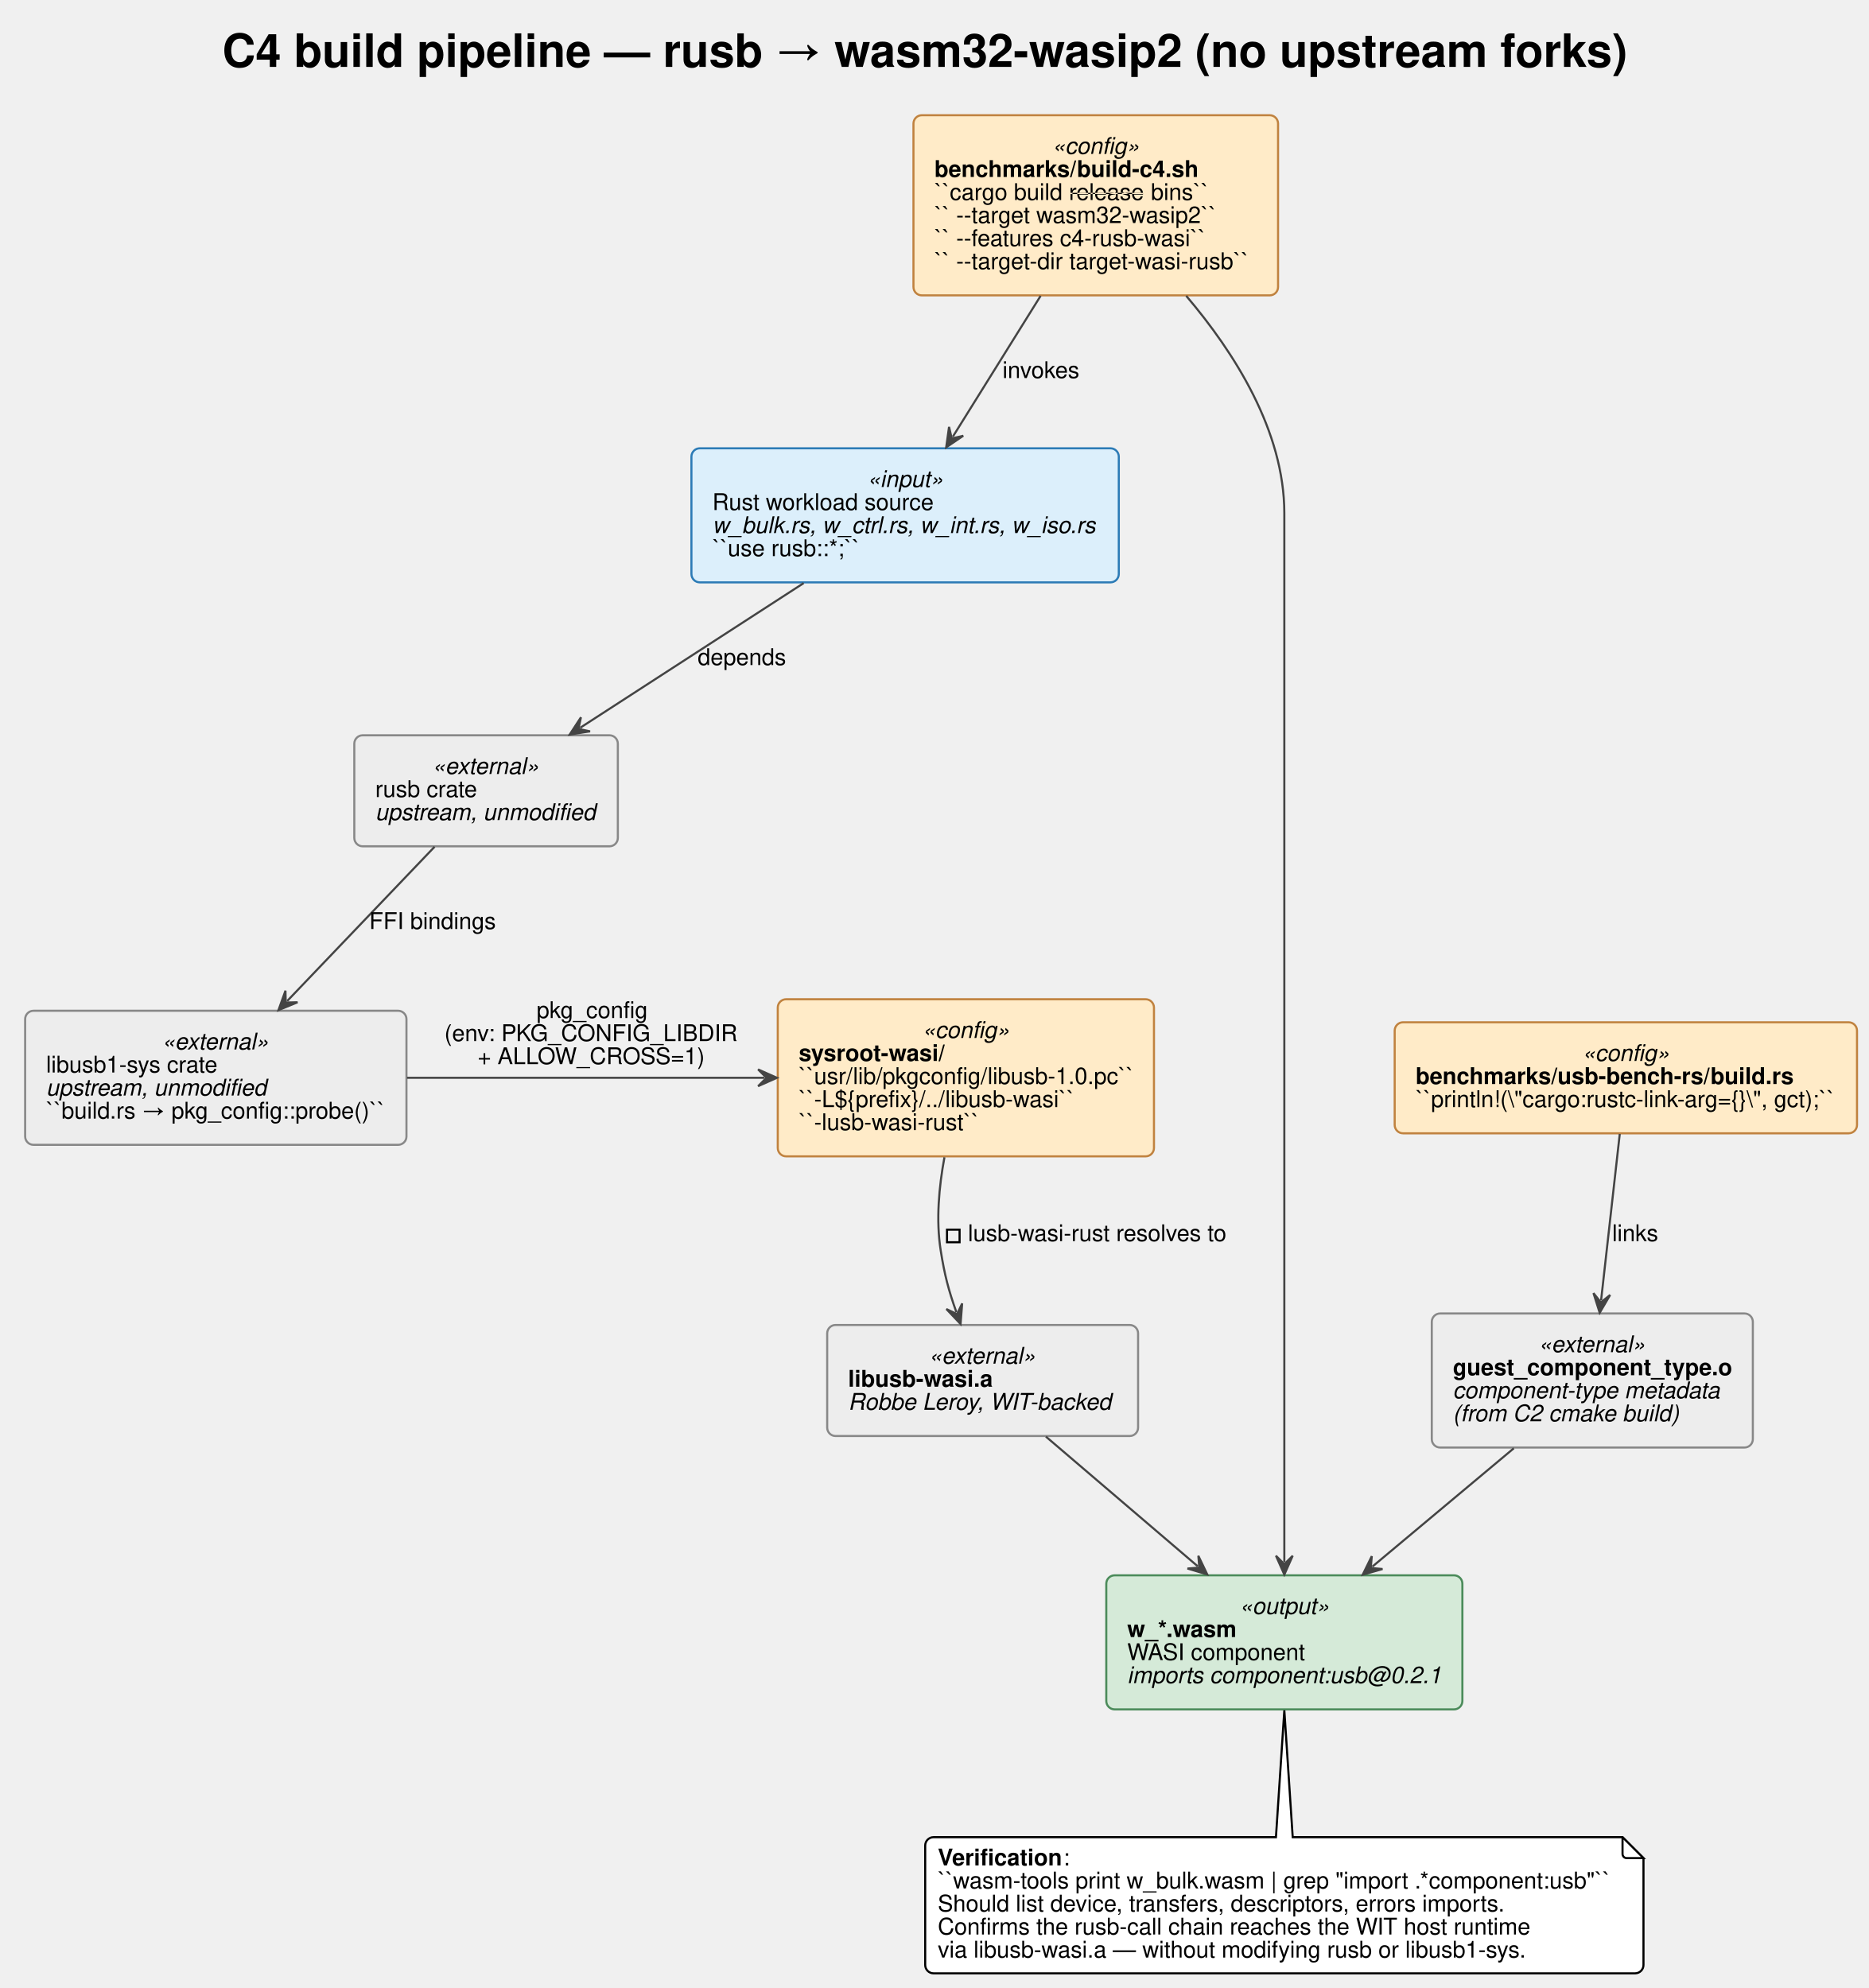
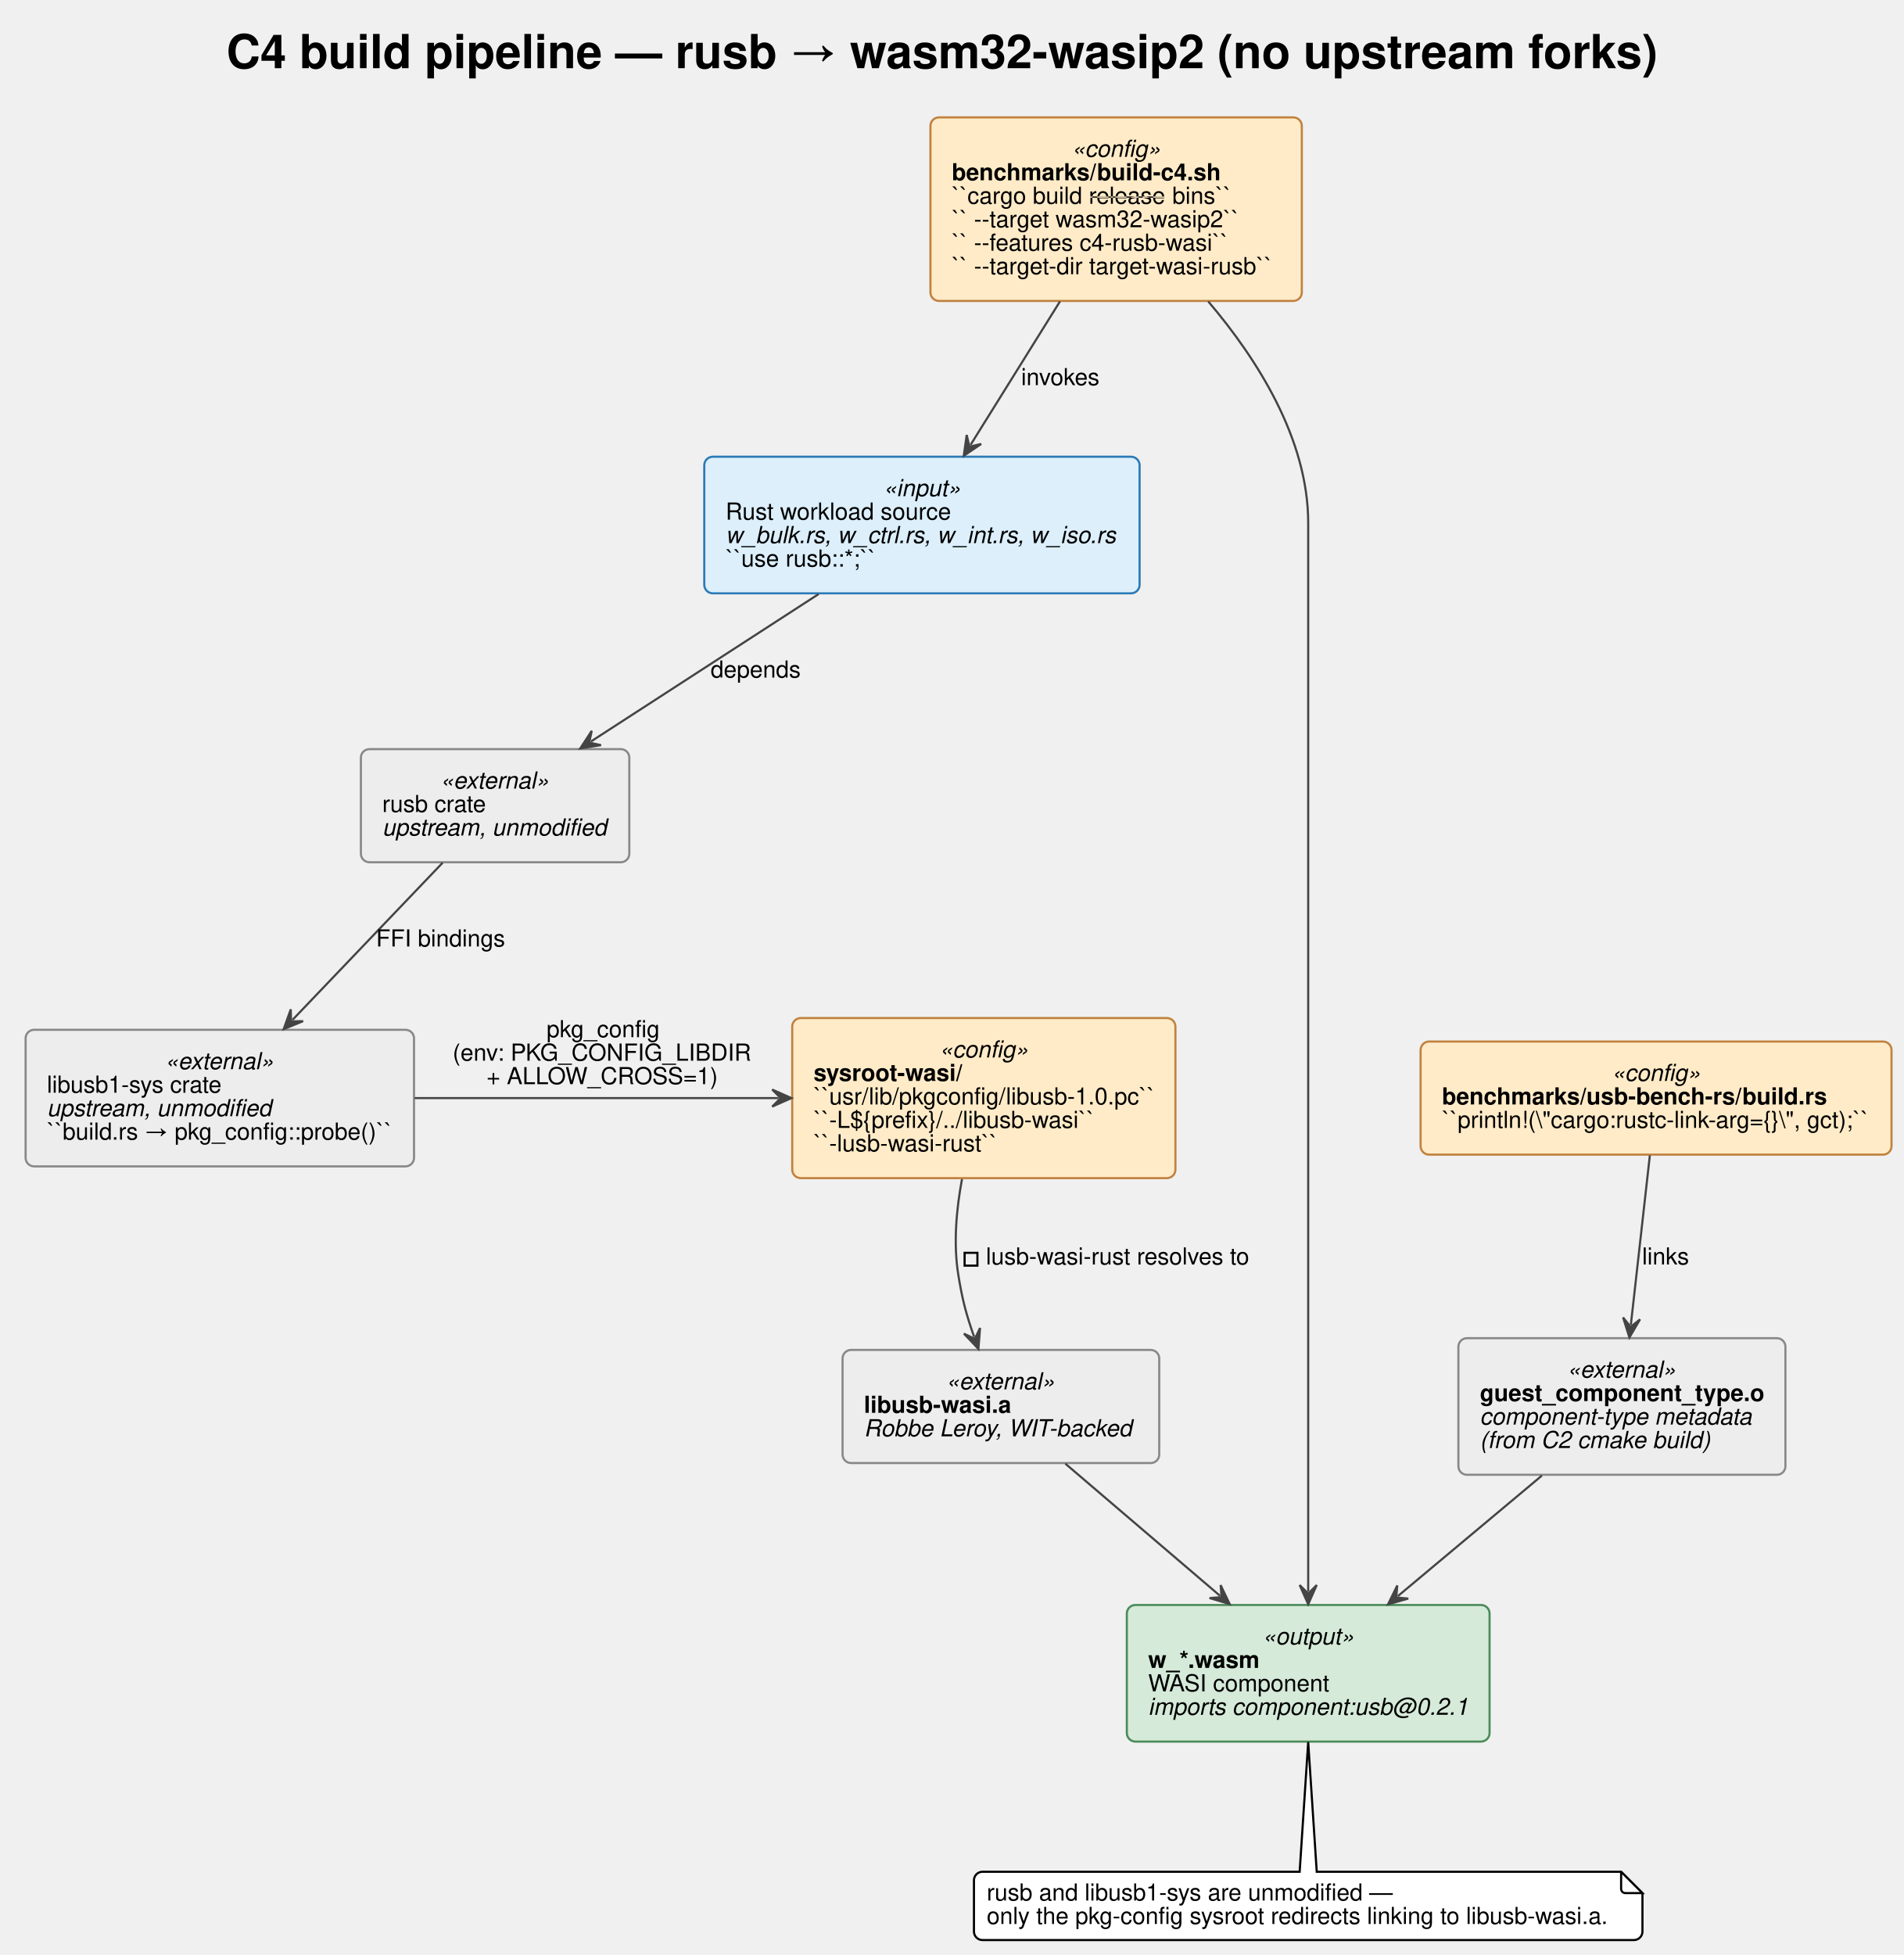
- <svg xmlns="http://www.w3.org/2000/svg" contentStyleType="text/css" data-diagram-type="DESCRIPTION" height="949px" preserveAspectRatio="none" style="width:892px;height:949px;background:#FFFFFF;" version="1.1" viewBox="0 0 892 949" width="892px" zoomAndPan="magnify">
+ <svg xmlns="http://www.w3.org/2000/svg" contentStyleType="text/css" data-diagram-type="DESCRIPTION" height="916px" preserveAspectRatio="none" style="width:892px;height:916px;background:#FFFFFF;" version="1.1" viewBox="0 0 892 916" width="892px" zoomAndPan="magnify">
  <defs />
  <g>
    <g class="title" data-source-line="8">
      <text fill="#000000" font-family="'Helvetica'" font-size="22" font-weight="bold" lengthAdjust="spacing" textLength="671.14" x="106.1" y="31.94">C4 build pipeline — rusb → wasm32-wasip2 (no upstream forks)</text>
    </g>
    <g class="entity" data-entity="src" data-source-line="21" data-uid="ent0002" id="entity_src">
      <rect fill="#DCEFFB" height="64" rx="4" ry="4" style="stroke:#2C7BB6;stroke-width:1;" width="203.981" x="330.01" y="214" />
      <text fill="#000000" font-family="'Helvetica'" font-size="11" font-style="italic" lengthAdjust="spacing" textLength="36.088" x="413.957" y="232.47">«input»</text>
      <text fill="#000000" font-family="'Helvetica'" font-size="11" lengthAdjust="spacing" textLength="105.768" x="340.01" y="243.47">Rust workload source</text>
      <text fill="#000000" font-family="'Helvetica'" font-size="11" font-style="italic" lengthAdjust="spacing" textLength="183.981" x="340.01" y="254.47">w_bulk.rs, w_ctrl.rs, w_int.rs, w_iso.rs</text>
      <text fill="#000000" font-family="'Helvetica'" font-size="11" lengthAdjust="spacing" textLength="70.291" x="340.01" y="265.47">``use rusb::*;``</text>
    </g>
    <g class="entity" data-entity="rusb" data-source-line="22" data-uid="ent0003" id="entity_rusb">
      <rect fill="#EDEDED" height="53" rx="4" ry="4" style="stroke:#888888;stroke-width:1;" width="125.778" x="169.11" y="351" />
      <text fill="#000000" font-family="'Helvetica'" font-size="11" font-style="italic" lengthAdjust="spacing" textLength="51.369" x="206.315" y="369.47">«external»</text>
      <text fill="#000000" font-family="'Helvetica'" font-size="11" lengthAdjust="spacing" textLength="48.909" x="179.11" y="380.47">rusb crate</text>
      <text fill="#000000" font-family="'Helvetica'" font-size="11" font-style="italic" lengthAdjust="spacing" textLength="105.778" x="179.11" y="391.47">upstream, unmodified</text>
    </g>
    <g class="entity" data-entity="sys" data-source-line="23" data-uid="ent0004" id="entity_sys">
      <rect fill="#EDEDED" height="64" rx="4" ry="4" style="stroke:#888888;stroke-width:1;" width="182.003" x="12" y="482.5" />
      <text fill="#000000" font-family="'Helvetica'" font-size="11" font-style="italic" lengthAdjust="spacing" textLength="51.369" x="77.317" y="500.97">«external»</text>
      <text fill="#000000" font-family="'Helvetica'" font-size="11" lengthAdjust="spacing" textLength="82.532" x="22" y="511.97">libusb1-sys crate</text>
      <text fill="#000000" font-family="'Helvetica'" font-size="11" font-style="italic" lengthAdjust="spacing" textLength="105.778" x="22" y="522.97">upstream, unmodified</text>
      <text fill="#000000" font-family="'Helvetica'" font-size="11" lengthAdjust="spacing" textLength="162.003" x="22" y="533.97">``build.rs → pkg_config::probe()``</text>
    </g>
    <g class="entity" data-entity="sysroot" data-source-line="24" data-uid="ent0005" id="entity_sysroot">
      <rect fill="#FFEBC8" height="75" rx="4" ry="4" style="stroke:#C0823F;stroke-width:1;" width="179.565" x="371.22" y="477" />
      <text fill="#000000" font-family="'Helvetica'" font-size="11" font-style="italic" lengthAdjust="spacing" textLength="41.588" x="440.208" y="495.47">«config»</text>
      <text fill="#000000" font-family="'Helvetica'" font-size="11" font-weight="bold" lengthAdjust="spacing" textLength="70.302" x="381.22" y="506.47">sysroot-wasi/</text>
      <text fill="#000000" font-family="'Helvetica'" font-size="11" lengthAdjust="spacing" textLength="159.565" x="381.22" y="517.47">``usr/lib/pkgconfig/libusb-1.0.pc``</text>
      <text fill="#000000" font-family="'Helvetica'" font-size="11" lengthAdjust="spacing" textLength="131.431" x="381.22" y="528.47">``-L${prefix}/../libusb-wasi``</text>
      <text fill="#000000" font-family="'Helvetica'" font-size="11" lengthAdjust="spacing" textLength="86.163" x="381.22" y="539.47">``-lusb-wasi-rust``</text>
    </g>
    <g class="entity" data-entity="a" data-source-line="25" data-uid="ent0006" id="entity_a">
      <rect fill="#EDEDED" height="53" rx="4" ry="4" style="stroke:#888888;stroke-width:1;" width="148.391" x="394.81" y="632.5" />
      <text fill="#000000" font-family="'Helvetica'" font-size="11" font-style="italic" lengthAdjust="spacing" textLength="51.369" x="443.321" y="650.97">«external»</text>
      <text fill="#000000" font-family="'Helvetica'" font-size="11" font-weight="bold" lengthAdjust="spacing" textLength="69.072" x="404.81" y="661.97">libusb-wasi.a</text>
      <text fill="#000000" font-family="'Helvetica'" font-size="11" font-style="italic" lengthAdjust="spacing" textLength="128.391" x="404.81" y="672.97">Robbe Leroy, WIT-backed</text>
    </g>
    <g class="entity" data-entity="gct" data-source-line="26" data-uid="ent0007" id="entity_gct">
      <rect fill="#EDEDED" height="64" rx="4" ry="4" style="stroke:#888888;stroke-width:1;" width="153.241" x="683.38" y="627" />
      <text fill="#000000" font-family="'Helvetica'" font-size="11" font-style="italic" lengthAdjust="spacing" textLength="51.369" x="734.316" y="645.47">«external»</text>
      <text fill="#000000" font-family="'Helvetica'" font-size="11" font-weight="bold" lengthAdjust="spacing" textLength="133.241" x="693.38" y="656.47">guest_component_type.o</text>
      <text fill="#000000" font-family="'Helvetica'" font-size="11" font-style="italic" lengthAdjust="spacing" textLength="127.8" x="693.38" y="667.47">component-type metadata</text>
      <text fill="#000000" font-family="'Helvetica'" font-size="11" font-style="italic" lengthAdjust="spacing" textLength="108.195" x="693.38" y="678.47">(from C2 cmake build)</text>
    </g>
    <g class="entity" data-entity="cargo" data-source-line="33" data-uid="ent0012" id="entity_cargo">
      <rect fill="#FFEBC8" height="86" rx="4" ry="4" style="stroke:#C0823F;stroke-width:1;" width="174.022" x="435.99" y="55" />
      <text fill="#000000" font-family="'Helvetica'" font-size="11" font-style="italic" lengthAdjust="spacing" textLength="41.588" x="502.207" y="73.47">«config»</text>
      <text fill="#000000" font-family="'Helvetica'" font-size="11" font-weight="bold" lengthAdjust="spacing" textLength="125.925" x="445.99" y="84.47">benchmarks/build-c4.sh</text>
      <text fill="#000000" font-family="'Helvetica'" font-size="11" lengthAdjust="spacing" textLength="61.139" x="445.99" y="95.47">``cargo build</text>
      <text fill="#000000" font-family="'Helvetica'" font-size="11" lengthAdjust="spacing" text-decoration="line-through" textLength="36.078" x="510.185" y="95.47">release</text>
      <text fill="#000000" font-family="'Helvetica'" font-size="11" lengthAdjust="spacing" textLength="27.505" x="549.319" y="95.47">bins``</text>
      <text fill="#000000" font-family="'Helvetica'" font-size="11" lengthAdjust="spacing" textLength="138.139" x="445.99" y="106.47">``  --target wasm32-wasip2``</text>
      <text fill="#000000" font-family="'Helvetica'" font-size="11" lengthAdjust="spacing" textLength="133.241" x="445.99" y="117.47">``  --features c4-rusb-wasi``</text>
      <text fill="#000000" font-family="'Helvetica'" font-size="11" lengthAdjust="spacing" textLength="154.022" x="445.99" y="128.47">``  --target-dir target-wasi-rusb``</text>
    </g>
    <g class="entity" data-entity="buildrs" data-source-line="35" data-uid="ent0013" id="entity_buildrs">
      <rect fill="#FFEBC8" height="53" rx="4" ry="4" style="stroke:#C0823F;stroke-width:1;" width="220.669" x="665.67" y="488" />
      <text fill="#000000" font-family="'Helvetica'" font-size="11" font-style="italic" lengthAdjust="spacing" textLength="41.588" x="755.211" y="506.47">«config»</text>
      <text fill="#000000" font-family="'Helvetica'" font-size="11" font-weight="bold" lengthAdjust="spacing" textLength="180.318" x="675.67" y="517.47">benchmarks/usb-bench-rs/build.rs</text>
      <text fill="#000000" font-family="'Helvetica'" font-size="11" lengthAdjust="spacing" textLength="200.669" x="675.67" y="528.47">``println!(\"cargo:rustc-link-arg={}\", gct);``</text>
    </g>
    <g class="entity" data-entity="wasm" data-source-line="40" data-uid="ent0016" id="entity_wasm">
      <rect fill="#D5EAD8" height="64" rx="4" ry="4" style="stroke:#4B8B5A;stroke-width:1;" width="169.966" x="528.02" y="752" />
      <text fill="#000000" font-family="'Helvetica'" font-size="11" font-style="italic" lengthAdjust="spacing" textLength="42.818" x="591.594" y="770.47">«output»</text>
      <text fill="#000000" font-family="'Helvetica'" font-size="11" font-weight="bold" lengthAdjust="spacing" textLength="52.583" x="538.02" y="781.47">w_*.wasm</text>
      <text fill="#000000" font-family="'Helvetica'" font-size="11" lengthAdjust="spacing" textLength="85.594" x="538.02" y="792.47">WASI component</text>
      <text fill="#000000" font-family="'Helvetica'" font-size="11" font-style="italic" lengthAdjust="spacing" textLength="149.966" x="538.02" y="803.47">imports component:usb@0.2.1</text>
    </g>
    <g class="entity" data-entity="GMN20" data-source-line="47" data-uid="ent0021" id="entity_GMN20">
-       <path d="M441.59,881 L441.59,938 A4,4 0 0 0 445.59,942 L780.421,942 A4,4 0 0 0 784.421,938 L784.421,887 L774.421,877 L617,877 L613,816.48 L609,877 L445.59,877 A4,4 0 0 0 441.59,881" fill="#FFFFFF" style="stroke:#000000;stroke-width:1;" />
-       <path d="M774.421,877 L774.421,885 A2,2 0 0 0 776.421,887 L784.421,887 L774.421,877" fill="#FFFFFF" style="stroke:#000000;stroke-width:1;" />
-       <text fill="#000000" font-family="'Helvetica'" font-size="11" font-weight="bold" lengthAdjust="spacing" textLength="59.904" x="447.59" y="890.47">Verification</text>
-       <text fill="#000000" font-family="'Helvetica'" font-size="11" lengthAdjust="spacing" textLength="3.056" x="507.494" y="890.47">:</text>
-       <text fill="#000000" font-family="'Helvetica'" font-size="11" lengthAdjust="spacing" textLength="321.831" x="447.59" y="901.47">``wasm-tools print w_bulk.wasm | grep "import .*component:usb"``</text>
-       <text fill="#000000" font-family="'Helvetica'" font-size="11" lengthAdjust="spacing" textLength="271.428" x="447.59" y="912.47">Should list device, transfers, descriptors, errors imports.</text>
-       <text fill="#000000" font-family="'Helvetica'" font-size="11" lengthAdjust="spacing" textLength="283.664" x="447.59" y="923.47">Confirms the rusb-call chain reaches the WIT host runtime</text>
-       <text fill="#000000" font-family="'Helvetica'" font-size="11" lengthAdjust="spacing" textLength="281.225" x="447.59" y="934.47">via libusb-wasi.a — without modifying rusb or libusb1-sys.</text>
+       <path d="M456.38,881 L456.38,905 A4,4 0 0 0 460.38,909 L765.627,909 A4,4 0 0 0 769.627,905 L769.627,887 L759.627,877 L617,877 L613,816.24 L609,877 L460.38,877 A4,4 0 0 0 456.38,881" fill="#FFFFFF" style="stroke:#000000;stroke-width:1;" />
+       <path d="M759.627,877 L759.627,885 A2,2 0 0 0 761.627,887 L769.627,887 L759.627,877" fill="#FFFFFF" style="stroke:#000000;stroke-width:1;" />
+       <text fill="#000000" font-family="'Helvetica'" font-size="11" lengthAdjust="spacing" textLength="190.765" x="462.38" y="890.47">rusb and libusb1-sys are unmodified —</text>
+       <text fill="#000000" font-family="'Helvetica'" font-size="11" lengthAdjust="spacing" textLength="292.247" x="462.38" y="901.47">only the pkg-config sysroot redirects linking to libusb-wasi.a.</text>
    </g>
    <g class="link" data-entity-1="src" data-entity-2="rusb" data-source-line="28" data-uid="lnk8" id="link_src_rusb">
      <path d="M383.59,278.35 C349.37,300.51 309.087,326.59 276.937,347.4" fill="none" id="src-to-rusb" style="stroke:#444444;stroke-width:1;" />
      <polygon fill="#444444" points="271.9,350.66,281.629,349.127,276.097,347.943,277.282,342.412,271.9,350.66" style="stroke:#444444;stroke-width:1;" />
      <text fill="#000000" font-family="'Helvetica'" font-size="11" lengthAdjust="spacing" textLength="42.206" x="333" y="317.47">depends</text>
    </g>
    <g class="link" data-entity-1="rusb" data-entity-2="sys" data-source-line="29" data-uid="lnk9" id="link_rusb_sys">
      <path d="M207.43,404.21 C186.23,426.4 159.695,454.172 137.065,477.852" fill="none" id="rusb-to-sys" style="stroke:#444444;stroke-width:1;" />
      <polygon fill="#444444" points="132.92,482.19,142.03,478.447,136.375,478.575,136.246,472.92,132.92,482.19" style="stroke:#444444;stroke-width:1;" />
      <text fill="#000000" font-family="'Helvetica'" font-size="11" lengthAdjust="spacing" textLength="60.527" x="176.22" y="443.47">FFI bindings</text>
    </g>
    <g class="link" data-entity-1="sys" data-entity-2="sysroot" data-source-line="30" data-uid="lnk10" id="link_sys_sysroot">
      <path d="M194.27,514.5 C248.44,514.5 310.85,514.5 364.83,514.5" fill="none" id="sys-to-sysroot" style="stroke:#444444;stroke-width:1;" />
      <polygon fill="#444444" points="370.83,514.5,361.83,510.5,365.83,514.5,361.83,518.5,370.83,514.5" style="stroke:#444444;stroke-width:1;" />
      <text fill="#000000" font-family="'Helvetica'" font-size="11" lengthAdjust="spacing" textLength="53.206" x="256.11" y="485.97">pkg_config</text>
      <text fill="#000000" font-family="'Helvetica'" font-size="11" lengthAdjust="spacing" textLength="141.206" x="212.11" y="496.97">(env: PKG_CONFIG_LIBDIR</text>
      <text fill="#000000" font-family="'Helvetica'" font-size="11" lengthAdjust="spacing" textLength="109.431" x="227.998" y="507.97">+ ALLOW_CROSS=1)</text>
    </g>
    <g class="link" data-entity-1="sysroot" data-entity-2="a" data-source-line="31" data-uid="lnk11" id="link_sysroot_a">
      <path d="M450.78,552.45 C448.17,566.42 446.68,582.45 449,597 C450.88,608.78 452.686,615.704 456.466,626.374" fill="none" id="sysroot-to-a" style="stroke:#444444;stroke-width:1;" />
      <polygon fill="#444444" points="458.47,632.03,459.235,622.211,456.8,627.317,451.694,624.882,458.47,632.03" style="stroke:#444444;stroke-width:1;" />
      <rect fill="none" height="6" style="stroke:#000000;stroke-width:1;" width="6" x="452" y="587" />
      <text fill="#000000" font-family="'Helvetica'" font-size="11" lengthAdjust="spacing" textLength="124.094" x="462" y="592.47">lusb-wasi-rust resolves to</text>
    </g>
    <g class="link" data-entity-1="cargo" data-entity-2="src" data-source-line="37" data-uid="lnk14" id="link_cargo_src">
      <path d="M496.68,141.23 C482.3,164.3 467.964,187.309 454.784,208.448" fill="none" id="cargo-to-src" style="stroke:#444444;stroke-width:1;" />
      <polygon fill="#444444" points="451.61,213.54,459.766,208.019,454.255,209.297,452.977,203.786,451.61,213.54" style="stroke:#444444;stroke-width:1;" />
      <text fill="#000000" font-family="'Helvetica'" font-size="11" lengthAdjust="spacing" textLength="37.297" x="478.5" y="180.47">invokes</text>
    </g>
    <g class="link" data-entity-1="buildrs" data-entity-2="gct" data-source-line="38" data-uid="lnk15" id="link_buildrs_gct">
      <path d="M773.1,541.31 C770.41,565.29 767.071,595.098 764.191,620.708" fill="none" id="buildrs-to-gct" style="stroke:#444444;stroke-width:1;" />
      <polygon fill="#444444" points="763.52,626.67,768.501,618.173,764.079,621.701,760.551,617.279,763.52,626.67" style="stroke:#444444;stroke-width:1;" />
      <text fill="#000000" font-family="'Helvetica'" font-size="11" lengthAdjust="spacing" textLength="22.005" x="769.48" y="592.47">links</text>
    </g>
    <g class="link" data-entity-1="cargo" data-entity-2="wasm" data-source-line="42" data-uid="lnk17" id="link_cargo_wasm">
      <path d="M566.16,141.22 C589.25,168.39 613,205.84 613,245 C613,245 613,245 613,660 C613,691.18 613,720.8 613,745.66" fill="none" id="cargo-to-wasm" style="stroke:#444444;stroke-width:1;" />
      <polygon fill="#444444" points="613,751.66,617,742.66,613,746.66,609,742.66,613,751.66" style="stroke:#444444;stroke-width:1;" />
    </g>
    <g class="link" data-entity-1="a" data-entity-2="wasm" data-source-line="43" data-uid="lnk18" id="link_a_wasm">
      <path d="M499.19,685.78 C521.62,704.95 547.778,727.283 571.648,747.673" fill="none" id="a-to-wasm" style="stroke:#444444;stroke-width:1;" />
      <polygon fill="#444444" points="576.21,751.57,571.965,742.683,572.408,748.322,566.769,748.766,576.21,751.57" style="stroke:#444444;stroke-width:1;" />
    </g>
    <g class="link" data-entity-1="gct" data-entity-2="wasm" data-source-line="44" data-uid="lnk19" id="link_gct_wasm">
      <path d="M722.53,691.36 C700.41,709.86 677.112,729.36 655.012,747.85" fill="none" id="gct-to-wasm" style="stroke:#444444;stroke-width:1;" />
      <polygon fill="#444444" points="650.41,751.7,659.88,748.993,654.245,748.492,654.746,742.857,650.41,751.7" style="stroke:#444444;stroke-width:1;" />
    </g>
  </g>
</svg>
